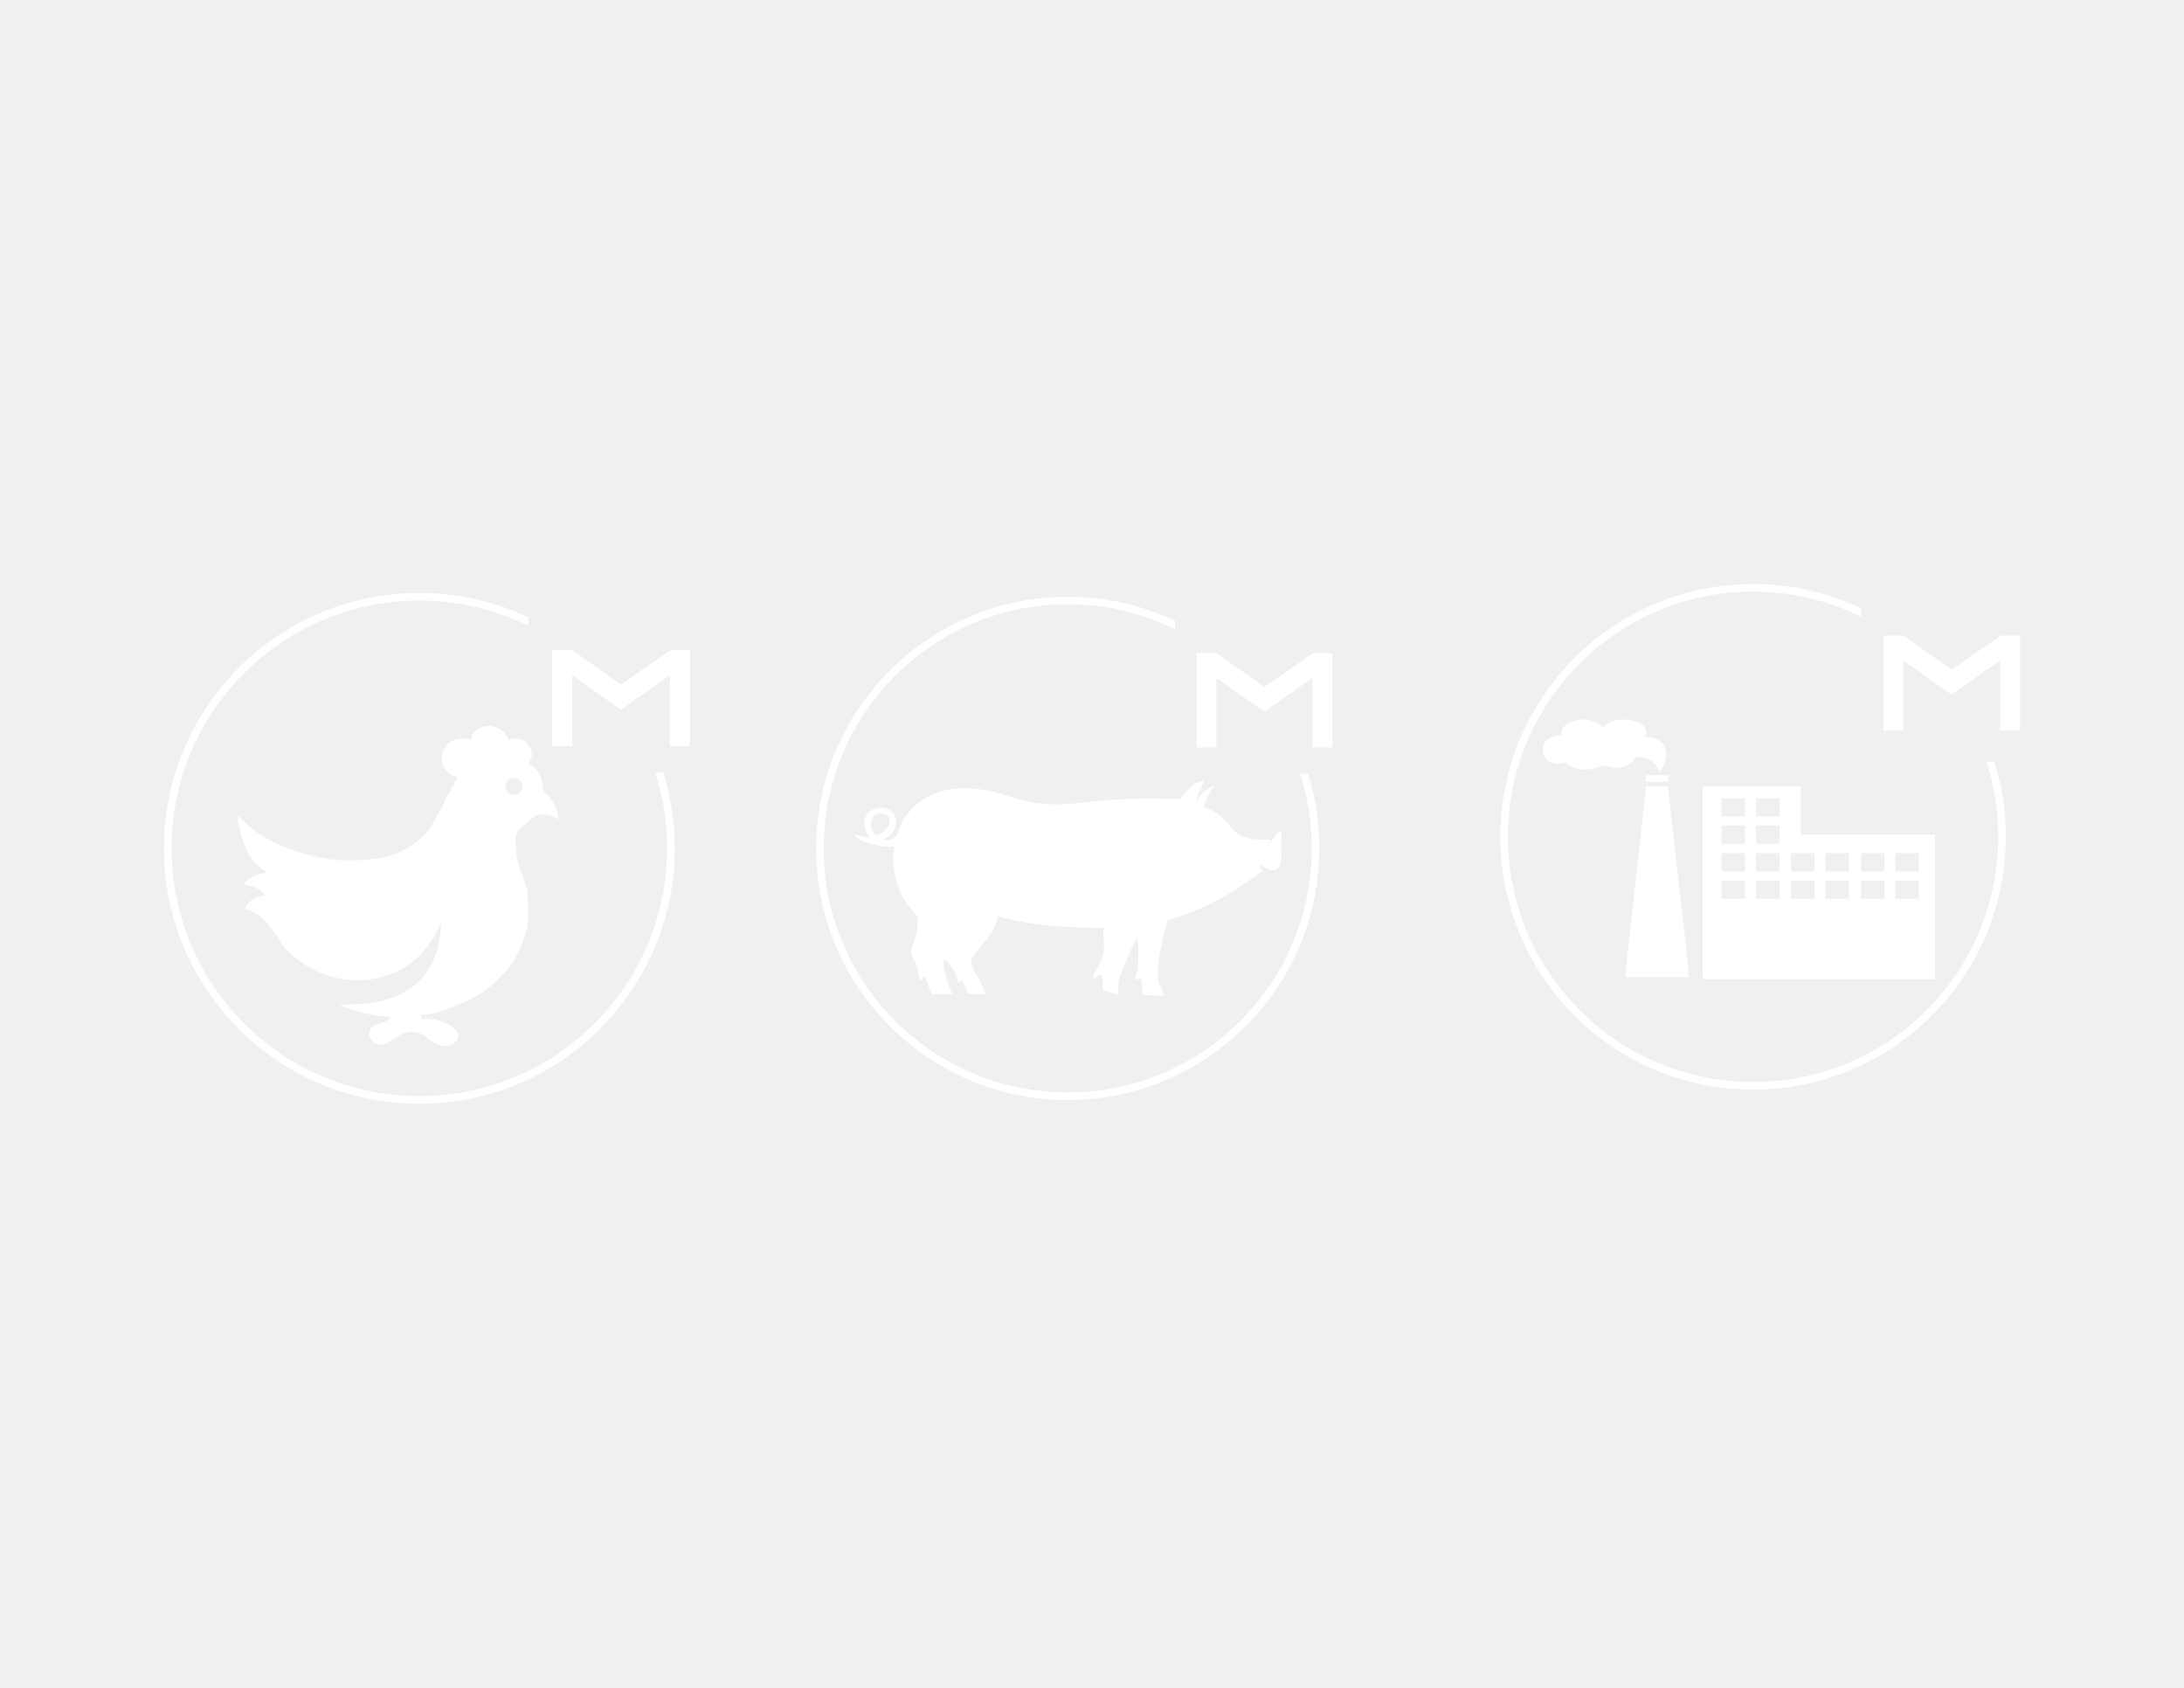
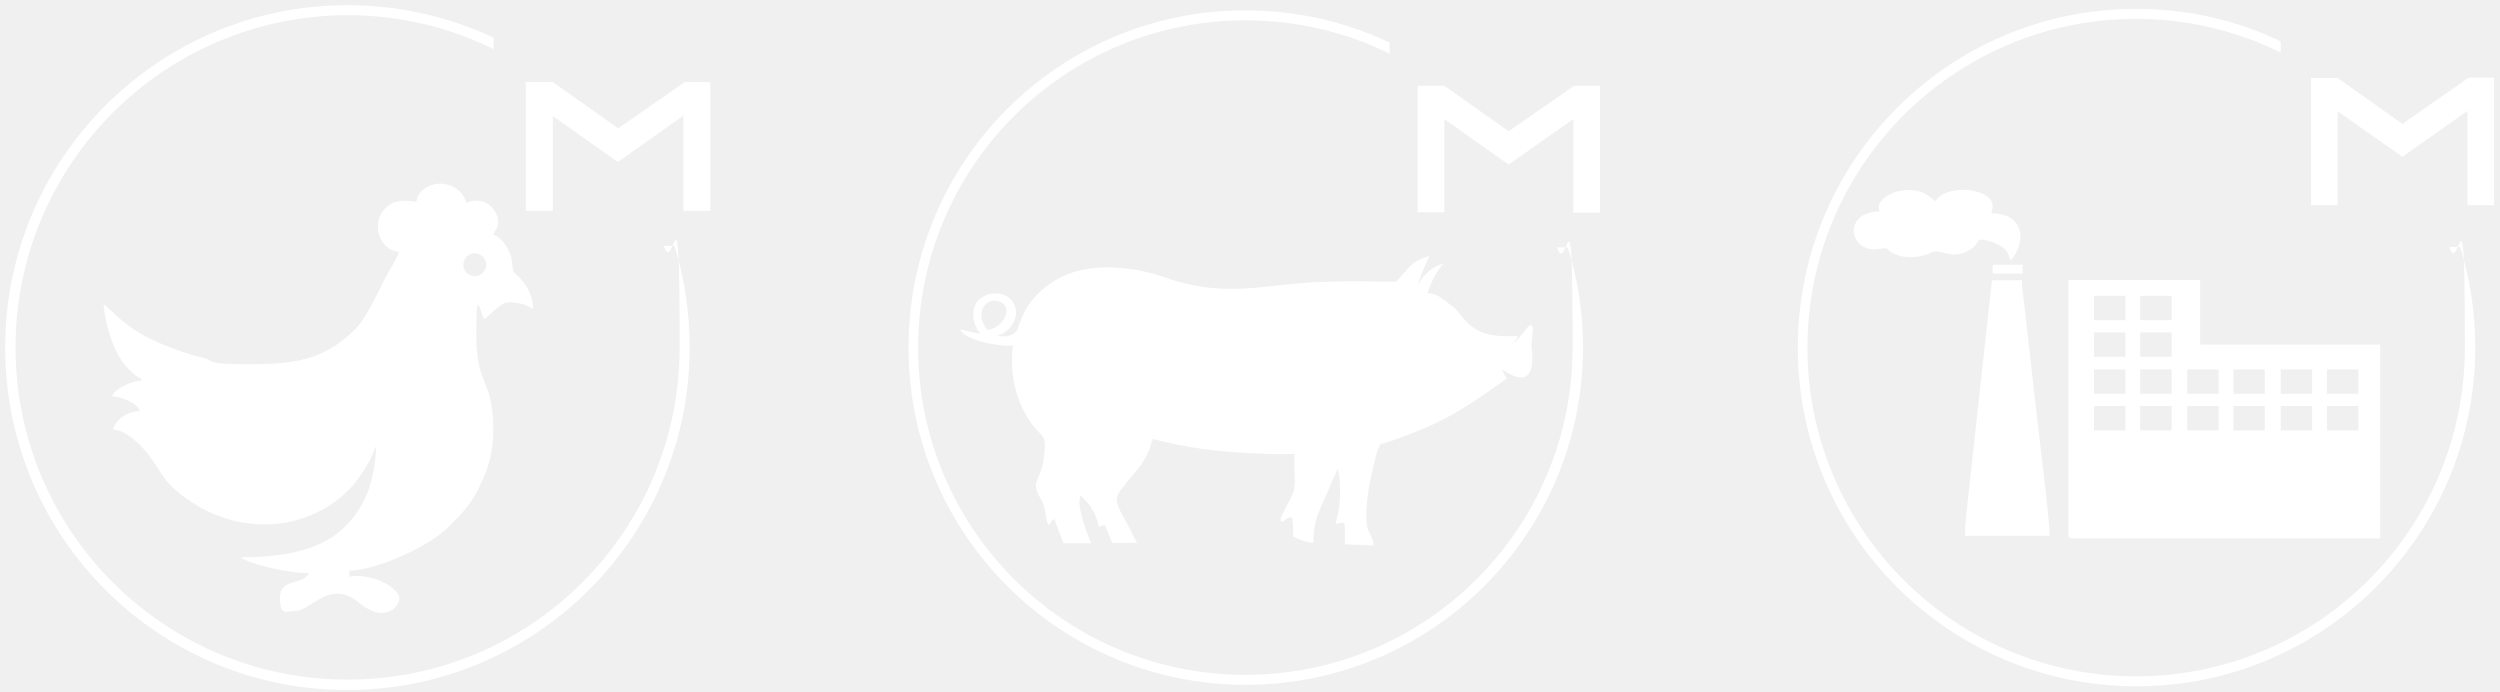
- <svg xmlns="http://www.w3.org/2000/svg" xml:space="preserve" width="279.4mm" height="215.9mm" version="1.1" style="shape-rendering:geometricPrecision; text-rendering:geometricPrecision; image-rendering:optimizeQuality; fill-rule:evenodd; clip-rule:evenodd" viewBox="0 0 27940 21590">
+ <svg xmlns="http://www.w3.org/2000/svg" id="Layer_1" data-name="Layer 1" version="1.1" viewBox="0 0 676.1 187">
  <defs>
-     <style type="text/css">
-    
-     .fil0 {fill:white}
-    
-   </style>
+     <style>
+       .cls-1 {
+         fill: #fff;
+         fill-rule: evenodd;
+         stroke-width: 0px;
+       }
+     </style>
  </defs>
-   <g id="Capa_x0020_1">
-     <g id="_2186841852976">
-       <path class="fil0" d="M13659.35 7633.56c491.61,0 957.41,110.4 1374.16,307.52l0 106.53c-414.65,-203.63 -881.03,-318.1 -1374.16,-318.1 -1724.35,0 -3122.2,1397.84 -3122.2,3122.19 0,1724.33 1397.85,3122.18 3122.2,3122.18 1724.33,0 3122.17,-1397.85 3122.17,-3122.18 0,-333.01 -52.33,-653.74 -148.87,-954.67l100.83 0c93.56,301.63 143.99,622.26 143.99,954.67 0,1777.33 -1440.8,3218.12 -3218.12,3218.12 -1777.32,0 -3218.14,-1440.79 -3218.14,-3218.12 0,-1777.34 1440.82,-3218.14 3218.14,-3218.14zm888.14 4395.74l-0.11 0.39c17.13,40.53 31.7,295.65 -6.32,425.5 -13.35,45.67 -16.28,81.47 -12.25,77.14 96.26,-23.24 81.07,-35.77 81.07,194.98l273.7 10.73c-6.77,-93.01 -60.81,-125.21 -67.58,-205.71 -13.52,-152.05 18.57,-357.75 54.06,-499.04 15.21,-59.04 40.55,-184.27 59.13,-227.2l13.98 -35.66c53.06,-15.51 102.25,-31.58 139.75,-44.81 483.2,-169.94 674.1,-304.08 1071.12,-586.7 -25.34,-19.13 -32.99,-43.32 -45.61,-84.08 243.28,171.69 310.87,35.75 278.78,-211.08 -8.21,-60.82 31.04,-207.08 -5.08,-212.86 -30.48,4.04 -69.28,73.32 -103.06,107.34 -26.71,36.71 -56.33,64.28 -91.23,75.12 0,0 54.95,-31.04 66.04,-74.16 -177.41,0 -348.17,18.7 -503.63,-153.03 -65.87,-73.35 -47.29,-76.92 -157.1,-160.98 -47.3,-37.57 -116.53,-94.1 -197.63,-94.1 16.9,-67.99 77.2,-212.5 152,-281.56 -172.31,42.95 -260.88,213.65 -251.71,241.48 5.67,-78.47 79.85,-240.62 114.88,-314.8 -188.19,58.11 -200.12,122.37 -317.61,246.85 -207.44,-2.91 -413.71,-11.16 -621.73,-3.58 -577.18,0 -965.65,176.26 -1576.28,-37.57 -290.58,-103.74 -697.73,-153.82 -993.4,-7.13 -150.14,74.78 -254.1,171.32 -339.84,303.79 -34.62,66.96 -63.65,134.72 -85.84,203.46 -38.24,49.33 -90.37,71.59 -193.82,53.68 116.64,-22.94 207.19,-157.49 176.9,-269.46 -40.02,-147.91 -237.28,-179.01 -347.62,-73.17 -64.26,61.65 -80.27,206.54 13.32,321.76 -56.85,2.4 -197.93,-49.71 -190.47,-33.73 42.54,94.93 367.3,164.21 505.06,149.56 -5.63,33.39 -9.53,67.05 -11.57,100.95 -9.64,256.56 70.35,518.46 232.29,702.76 64.2,69.77 89.54,59.04 77.72,207.51 -25.34,313.02 -153.74,261.14 -28.73,466.85 43.92,73.34 30.42,164.55 64.22,236.12 40.53,-30.42 20.27,-33.97 55.74,-60.81l89.54 234.45 265.26 -3.7c-43.94,-87.64 -126.71,-325.56 -109.83,-418.59 1.84,-10.56 3.96,-20.89 6.3,-31.02 33.59,31.42 66.53,66.77 98.21,110.15 17.51,28.36 37.66,64.11 55.98,115.86 43.95,119.85 -3.88,62.15 77.22,54.99l71.72 167.81 236.27 0.8 -101.36 -196.78c-106.44,-186.02 -128.42,-228.95 -21.98,-345.22 23.67,-26.84 25.34,-33.97 45.63,-60.81 65.89,-82.3 177.38,-187.84 214.57,-354.18l-2.48 -0.62 13.13 -34.79 110.96 28.26c342.11,82.62 686.88,110.21 1054.43,115.35l3.1 0.02 19.43 0.24 19.49 0.23 144.89 1.78c-13.3,181.69 23.59,279.42 -18.16,381.42 -27.03,66.21 -147.51,259.88 -109.83,259.39 24.96,12.83 40.55,-37.57 103.08,-37.57 13.52,64.41 11.83,103.74 11.83,182.44 37.16,19.69 140.22,59.06 194.26,60.84 0,-207.49 47.34,-280.83 121.67,-452.57 23.65,-50.08 33.76,-84.07 57.43,-132.36 19.5,-42.86 37.66,-78.7 53.3,-117.47l14.4 16.9zm-3349.18 -1347.27c-127.84,-149.56 -16.62,-323.95 121.35,-268.64 132.38,53.06 32.84,256.02 -121.35,268.64zm5602.15 -2328.7l244.69 0 0 1208.46 -253.66 0 0 -892.39 -616.48 434.07 -165.09 -116.21 -448.56 -315.85 0 890.38 -253.69 0 0 -996.76 0 -209.92 0 -1.78 245.64 0 8.05 0 613.65 433.6 625.45 -433.6z" />
-       <path class="fil0" d="M25596.07 8130.22l246.22 0 0 1216.04 -255.26 0 0 -897.97 -620.34 436.78 -166.11 -116.95 -451.38 -317.82 0 895.96 -255.25 0 0 -1003 0 -211.25 0 -1.79 247.14 0 8.11 0 617.49 436.33 629.38 -436.33zm-3168.68 -658.88c493.88,0 961.83,110.92 1380.52,308.95l0 107c-416.57,-204.56 -885.09,-319.57 -1380.52,-319.57 -1732.33,0 -3136.65,1404.32 -3136.65,3136.65 0,1732.31 1404.32,3136.63 3136.65,3136.63 1732.31,0 3136.62,-1404.32 3136.62,-3136.63 0,-334.56 -52.57,-656.76 -149.57,-959.1l101.3 0c93.99,303.04 144.66,625.14 144.66,959.1 0,1785.54 -1447.47,3233.01 -3233.01,3233.01 -1785.56,0 -3233.03,-1447.47 -3233.03,-3233.01 0,-1785.56 1447.47,-3233.03 3233.03,-3233.03zm-647 5017.32c0,27.21 9.08,36.31 36.27,36.31l2938.41 0 0 -1849.96 -1718.6 0 0 -617.17 -1256.08 0 0 2430.82zm244.74 -2279l300.15 0 0 234.37 -300.15 0 0 -234.37zm1782.41 703.1l300.14 0 0 234.34 -300.14 0 0 -234.34zm439.93 0l300.16 0 0 234.34 -300.16 0 0 -234.34zm-439.93 349.48l300.14 0 0 234.36 -300.14 0 0 -234.36zm439.93 0l300.16 0 0 234.36 -300.16 0 0 -234.36zm-1334.22 -349.48l300.15 0 0 234.34 -300.15 0 0 -234.34zm439.95 0l300.15 0 0 234.34 -300.15 0 0 -234.34zm-439.95 349.48l300.15 0 0 234.36 -300.15 0 0 -234.36zm439.95 0l300.15 0 0 234.36 -300.15 0 0 -234.36zm-1328.07 -349.48l300.15 0 0 234.34 -300.15 0 0 -234.34zm439.95 0l300.16 0 0 234.34 -300.16 0 0 -234.34zm-439.95 349.48l300.15 0 0 234.36 -300.15 0 0 -234.36zm439.95 -1052.58l300.16 0 0 234.37 -300.16 0 0 -234.37zm-439.95 349.5l300.15 0 0 234.34 -300.15 0 0 -234.34zm439.95 0l300.16 0 0 234.34 -300.16 0 0 -234.34zm0 703.08l300.16 0 0 234.36 -300.16 0 0 -234.36zm-1667.17 1238.52l805.63 0c0,-175.47 -108.82,-1010.46 -130,-1222.22l-101.26 -907.57c-6.05,-48.42 -10.58,-110.42 -16.63,-149.76 -7.56,-62.03 -13.59,-96.81 -13.59,-163.37l-284.18 0 -234.28 2125.27c-12.09,110.42 -25.69,204.2 -25.69,317.65zm-817.74 -3094.86c-352.18,0 -294.74,390.26 -18.14,360.02 4.53,0 30.24,-6.05 39.3,-7.58 42.32,-4.52 22.69,-6.05 40.82,3.03 12.09,4.55 28.72,27.24 58.96,43.87 113.34,58.98 263,48.39 380.89,-6.05 80.1,-36.3 178.35,80.18 355.2,-21.19 86.15,-51.42 64.99,-99.84 113.37,-99.84 55.93,0 143.6,37.84 178.35,59 55.93,34.79 78.62,69.6 95.23,142.21 164.76,-189.1 122.44,-450.78 -178.35,-450.78 4.52,-48.4 12.08,-25.72 12.08,-71.11 0,-164.86 -429.27,-220.84 -545.66,-46.87 -66.49,-45.39 -101.26,-107.39 -259.97,-107.39 -160.22,0 -317.41,105.87 -272.08,202.68zm1077.71 592.96l284.18 0 0 -83.2 -284.18 0 0 83.2z" />
-       <path class="fil0" d="M5364.61 7584.78c499.08,0 971.93,112.09 1394.98,312.2l0 108.14c-420.93,-206.7 -894.35,-322.93 -1394.98,-322.93 -1750.47,0 -3169.51,1419.04 -3169.51,3169.51 0,1750.47 1419.04,3169.51 3169.51,3169.51 1750.47,0 3169.51,-1419.04 3169.51,-3169.51 0,-338.04 -53.13,-663.64 -151.12,-969.13l102.34 0c95,306.21 146.19,631.7 146.19,969.15 0,1804.25 -1462.67,3266.92 -3266.92,3266.92 -1804.27,0 -3266.9,-1462.67 -3266.9,-3266.92 0,-1804.26 1462.63,-3266.94 3266.9,-3266.94zm3214.09 731.84l248.28 0 0 1226.24 -257.42 0 0 -905.51 -625.52 440.47 -167.5 -117.95 -455.18 -320.49 0 903.48 -257.39 0 0 -1011.41 0 -213.02 0 -1.81 249.23 0 8.16 0 622.68 439.99 634.66 -439.99zm-2551.69 1142.8c-69.34,-6.93 -187.22,-34.67 -282.91,41.61 -165.02,131.74 -94.3,417.42 108.16,434.07 -12.47,56.86 -109.54,209.39 -144.21,274.59 -67.97,135.9 -177.52,367.49 -271.8,460.4 -307.89,306.47 -603.29,334.23 -1024.84,334.23 -134.54,0 -307.87,-30.53 -418.83,-58.25 -134.51,-31.9 -246.85,-70.74 -368.87,-119.27 -389.7,-155.32 -478.46,-320.34 -583.86,-391.09 16.65,196.94 90.16,443.79 212.18,589.39 31.9,36.08 101.23,106.78 148.39,119.27l0 22.2c-63.79,0 -122.04,24.96 -163.64,47.14 -42.98,20.81 -102.63,56.88 -115.11,104.02 80.45,0 246.86,65.18 266.28,140.06 -109.57,2.77 -230.22,69.33 -255.17,174.74 127.59,2.77 277.34,160.87 338.38,241.31 159.48,214.96 141.45,273.18 417.42,456.26 416.03,275.96 969.37,285.66 1368.75,-13.88 151.19,-112.33 219.14,-209.41 310.64,-363.34 37.44,-61.02 51.32,-124.82 74.88,-158.1 0,158.1 -44.37,374.44 -97.05,484.01 -216.34,463.17 -635.14,574.12 -1192.64,574.12 15.24,12.47 0,4.16 27.72,18.04 147,73.47 453.49,133.12 622.69,133.12 -66.56,124.82 -278.75,47.17 -278.75,231.59 0,73.49 73.48,127.58 151.17,127.58 145.6,0 323.11,-312 601.86,-77.65 244.06,205.26 385.52,36.06 385.52,-37.46 0,-80.42 -115.11,-141.44 -180.29,-169.18 -81.8,-31.89 -203.86,-62.38 -295.37,-40.21l0 -58.25c246.85,0 747.48,-220.5 938.84,-409.1 124.83,-124.81 212.18,-208.03 296.78,-377.21 87.37,-178.9 135.92,-335.61 135.92,-550.54 0,-515.9 -163.66,-391.11 -163.66,-929.18 0,-61 49.93,-104 84.62,-137.28 30.49,-30.51 156.69,-144.24 195.54,-152.55 44.36,-9.7 74.87,-5.55 95.68,-4.16 85.97,5.56 115.09,31.89 170.57,61.02 -4.16,-220.5 -174.75,-334.2 -187.22,-357.78 -22.19,-41.62 -2.77,-123.43 -52.7,-214.96 -30.51,-56.86 -80.42,-119.27 -142.83,-135.92 12.47,-47.14 45.75,-61.02 45.75,-116.48 0,-145.62 -146.98,-260.73 -302.3,-185.85 -12.5,-56.86 -41.62,-95.66 -81.85,-126.2 -158.08,-123.42 -382.75,-30.48 -393.84,115.12zm550.17 491.54c59.88,0 108.43,48.54 108.43,108.43 0,59.88 -48.55,108.43 -108.43,108.43 -59.91,0 -108.46,-48.55 -108.46,-108.43 0,-59.89 48.55,-108.43 108.46,-108.43z" />
-     </g>
-   </g>
+   <path class="cls-1" d="M336.8,2.8c13.9,0,27.1,3.1,39,8.7v3c-11.8-5.8-25-9-39-9-48.9,0-88.5,39.6-88.5,88.5s39.6,88.5,88.5,88.5,88.5-39.6,88.5-88.5-1.5-18.5-4.2-27.1h2.9c2.7,8.6,4.1,17.6,4.1,27.1,0,50.4-40.8,91.2-91.2,91.2s-91.2-40.8-91.2-91.2S286.4,2.8,336.8,2.8h0ZM361.9,127.4h0c.5,1.2.9,8.4-.2,12.1-.4,1.3-.5,2.3-.3,2.2,2.7-.7,2.3-1,2.3,5.5l7.8.3c-.2-2.6-1.7-3.5-1.9-5.8-.4-4.3.5-10.1,1.5-14.1.4-1.7,1.1-5.2,1.7-6.4l.4-1c1.5-.4,2.9-.9,4-1.3,13.7-4.8,19.1-8.6,30.4-16.6-.7-.5-.9-1.2-1.3-2.4,6.9,4.9,8.8,1,7.9-6-.2-1.7.9-5.9-.1-6-.9,0-2,2.1-2.9,3-.8,1-1.6,1.8-2.6,2.1,0,0,1.6-.9,1.9-2.1-5,0-9.9.5-14.3-4.3-1.9-2.1-1.3-2.2-4.5-4.6-1.3-1.1-3.3-2.7-5.6-2.7.5-1.9,2.2-6,4.3-8-4.9,1.2-7.4,6.1-7.1,6.8.2-2.2,2.3-6.8,3.3-8.9-5.3,1.6-5.7,3.5-9,7-5.9,0-11.7-.3-17.6,0-16.4,0-27.4,5-44.7-1.1-8.2-2.9-19.8-4.4-28.2-.2-4.3,2.1-7.2,4.9-9.6,8.6-1,1.9-1.8,3.8-2.4,5.8-1.1,1.4-2.6,2-5.5,1.5,3.3-.7,5.9-4.5,5-7.6-1.1-4.2-6.7-5.1-9.9-2.1-1.8,1.7-2.3,5.9.4,9.1-1.6,0-5.6-1.4-5.4-1,1.2,2.7,10.4,4.7,14.3,4.2-.2.9-.3,1.9-.3,2.9-.3,7.3,2,14.7,6.6,19.9,1.8,2,2.5,1.7,2.2,5.9-.7,8.9-4.4,7.4-.8,13.2,1.2,2.1.9,4.7,1.8,6.7,1.1-.9.6-1,1.6-1.7l2.5,6.6h7.5c-1.2-2.6-3.6-9.3-3.1-12,0-.3.1-.6.2-.9,1,.9,1.9,1.9,2.8,3.1.5.8,1.1,1.8,1.6,3.3,1.2,3.4-.1,1.8,2.2,1.6l2,4.8h6.7l-2.9-5.6c-3-5.3-3.6-6.5-.6-9.8.7-.8.7-1,1.3-1.7,1.9-2.3,5-5.3,6.1-10h0l.4-1,3.1.8c9.7,2.3,19.5,3.1,29.9,3.3h5.3c-.4,5.2.7,7.9-.5,10.8-.8,1.9-4.2,7.4-3.1,7.4.7.4,1.1-1.1,2.9-1.1.4,1.8.3,2.9.3,5.2,1.1.6,4,1.7,5.5,1.7,0-5.9,1.3-8,3.4-12.8.7-1.4,1-2.4,1.6-3.8.6-1.2,1.1-2.2,1.5-3.3l.4.5h-.2ZM267,89.2c-3.6-4.2-.5-9.2,3.4-7.6,3.8,1.5.9,7.3-3.4,7.6ZM425.8,23.2h6.9v34.3h-7.2v-25.3l-17.5,12.3-4.7-3.3-12.7-9v25.2h-7.2V23.2h7.2l17.4,12.3,17.7-12.3h.1Z" />
+   <path class="cls-1" d="M667.5,21h7v34.5h-7.2v-25.5l-17.6,12.4-4.7-3.3-12.8-9v25.4h-7.2V21.1h7.2l17.5,12.4,17.8-12.4h0ZM577.7,2.4c14,0,27.3,3.1,39.1,8.8v3c-11.8-5.8-25.1-9.1-39.1-9.1-49.1,0-88.9,39.8-88.9,88.9s39.8,88.9,88.9,88.9,88.9-39.8,88.9-88.9-1.5-18.6-4.2-27.2h2.9c2.7,8.6,4.1,17.7,4.1,27.2,0,50.6-41,91.6-91.6,91.6s-91.6-41-91.6-91.6S527.1,2.4,577.7,2.4h0ZM559.4,144.6c0,.8.3,1,1,1h83.3v-52.4h-48.7v-17.5h-35.6v68.9ZM566.3,80h8.5v6.6h-8.5v-6.6ZM616.8,99.9h8.5v6.6h-8.5v-6.6ZM629.3,99.9h8.5v6.6h-8.5v-6.6ZM616.8,109.8h8.5v6.6h-8.5v-6.6ZM629.3,109.8h8.5v6.6h-8.5v-6.6ZM591.5,99.9h8.5v6.6h-8.5v-6.6ZM604,99.9h8.5v6.6h-8.5v-6.6ZM591.5,109.8h8.5v6.6h-8.5v-6.6ZM604,109.8h8.5v6.6h-8.5v-6.6ZM566.3,99.9h8.5v6.6h-8.5v-6.6ZM578.8,99.9h8.5v6.6h-8.5v-6.6ZM566.3,109.8h8.5v6.6h-8.5v-6.6ZM578.8,80h8.5v6.6h-8.5v-6.6ZM566.3,89.9h8.5v6.6h-8.5v-6.6ZM578.8,89.9h8.5v6.6h-8.5v-6.6ZM578.8,109.8h8.5v6.6h-8.5v-6.6ZM531.5,144.9h22.8c0-5-3.1-28.6-3.7-34.6l-2.9-25.7c-.2-1.4-.3-3.1-.5-4.2-.2-1.8-.4-2.7-.4-4.6h-8.1l-6.6,60.2c-.3,3.1-.7,5.8-.7,9h.1ZM508.3,57.2c-10,0-8.4,11.1-.5,10.2.1,0,.9-.2,1.1-.2,1.2,0,.6-.2,1.2,0,.3,0,.8.8,1.7,1.2,3.2,1.7,7.5,1.4,10.8-.2,2.3-1,5.1,2.3,10.1-.6,2.4-1.5,1.8-2.8,3.2-2.8s4.1,1.1,5.1,1.7c1.6,1,2.2,2,2.7,4,4.7-5.4,3.5-12.8-5.1-12.8,0-1.4.3-.7.3-2,0-4.7-12.2-6.3-15.5-1.3-1.9-1.3-2.9-3-7.4-3s-9,3-7.7,5.7h0ZM538.9,74h8.1v-2.4h-8.1v2.4Z" />
+   <path class="cls-1" d="M94,1.4c14.1,0,27.6,3.2,39.5,8.8v3.1c-11.9-5.9-25.4-9.2-39.5-9.2C44.4,4.2,4.2,44.4,4.2,94s40.2,89.8,89.8,89.8,89.8-40.2,89.8-89.8-1.5-18.8-4.3-27.5h2.9c2.7,8.7,4.1,17.9,4.1,27.5,0,51.1-41.5,92.6-92.6,92.6S1.4,145.2,1.4,94,42.9,1.4,94,1.4h0ZM185.1,22.2h7v34.8h-7.3v-25.7l-17.7,12.5-4.7-3.3-12.9-9.1v25.6h-7.3V22.2h7.3l17.7,12.5,18-12.5h-.1ZM112.8,54.6c-2-.2-5.3-1-8,1.2-4.7,3.7-2.7,11.8,3.1,12.3-.4,1.6-3.1,5.9-4.1,7.8-1.9,3.9-5,10.4-7.7,13.1-8.7,8.7-17.1,9.5-29.1,9.5s-8.7-.9-11.9-1.7c-3.8-.9-7-2-10.5-3.4-11-4.4-13.6-9.1-16.6-11.1.5,5.6,2.6,12.6,6,16.7.9,1,2.9,3,4.2,3.4v.6c-1.8,0-3.5.7-4.6,1.3-1.2.6-2.9,1.6-3.3,2.9,2.3,0,7,1.8,7.5,4-3.1,0-6.5,2-7.2,5,3.6,0,7.9,4.6,9.6,6.8,4.5,6.1,4,7.7,11.8,12.9,11.8,7.8,27.5,8.1,38.8-.4,4.3-3.2,6.2-5.9,8.8-10.3,1.1-1.7,1.5-3.5,2.1-4.5,0,4.5-1.3,10.6-2.8,13.7-6.1,13.1-18,16.3-33.8,16.3.4.4,0,.1.8.5,4.2,2.1,12.9,3.8,17.7,3.8-1.9,3.5-7.9,1.3-7.9,6.6s2.1,3.6,4.3,3.6c4.1,0,9.2-8.8,17.1-2.2,6.9,5.8,10.9,1,10.9-1.1s-3.3-4-5.1-4.8c-2.3-.9-5.8-1.8-8.4-1.1v-1.7c7,0,21.2-6.3,26.6-11.6,3.5-3.5,6-5.9,8.4-10.7,2.5-5.1,3.9-9.5,3.9-15.6,0-14.6-4.6-11.1-4.6-26.3s1.4-2.9,2.4-3.9c.9-.9,4.4-4.1,5.5-4.3,1.3-.3,2.1-.2,2.7,0,2.4.2,3.3.9,4.8,1.7-.1-6.3-5-9.5-5.3-10.1-.6-1.2,0-3.5-1.5-6.1-.9-1.6-2.3-3.4-4-3.9.4-1.3,1.3-1.7,1.3-3.3,0-4.1-4.2-7.4-8.6-5.3-.4-1.6-1.2-2.7-2.3-3.6-4.5-3.5-10.8-.9-11.2,3.3h.2ZM128.4,68.5c1.7,0,3.1,1.4,3.1,3.1s-1.4,3.1-3.1,3.1-3.1-1.4-3.1-3.1,1.4-3.1,3.1-3.1Z" />
</svg>
